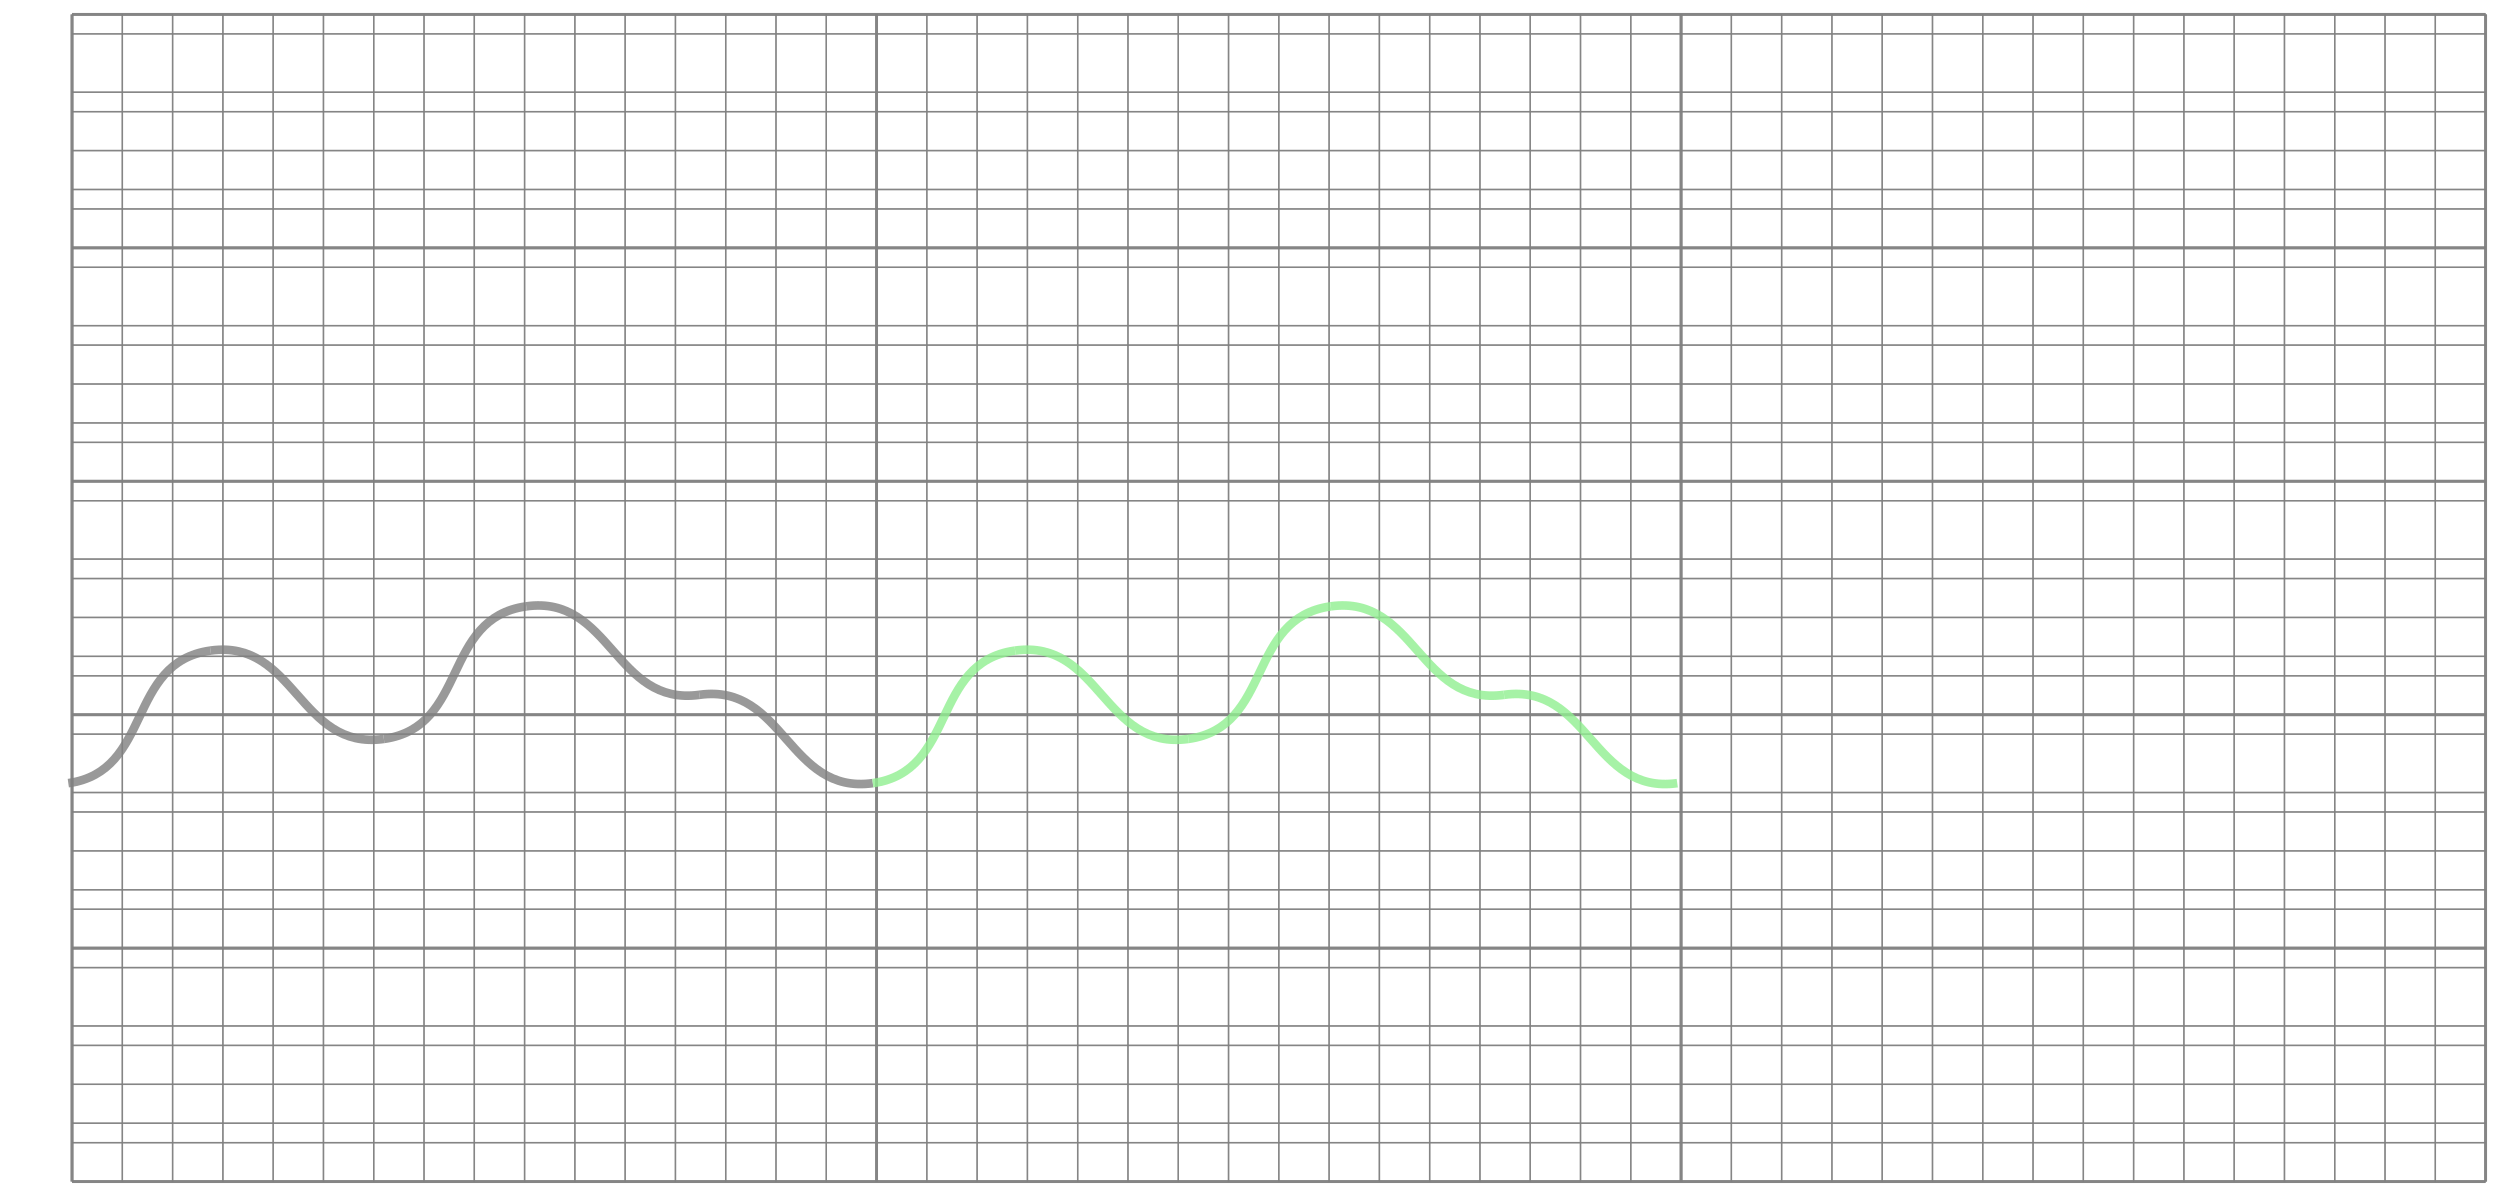
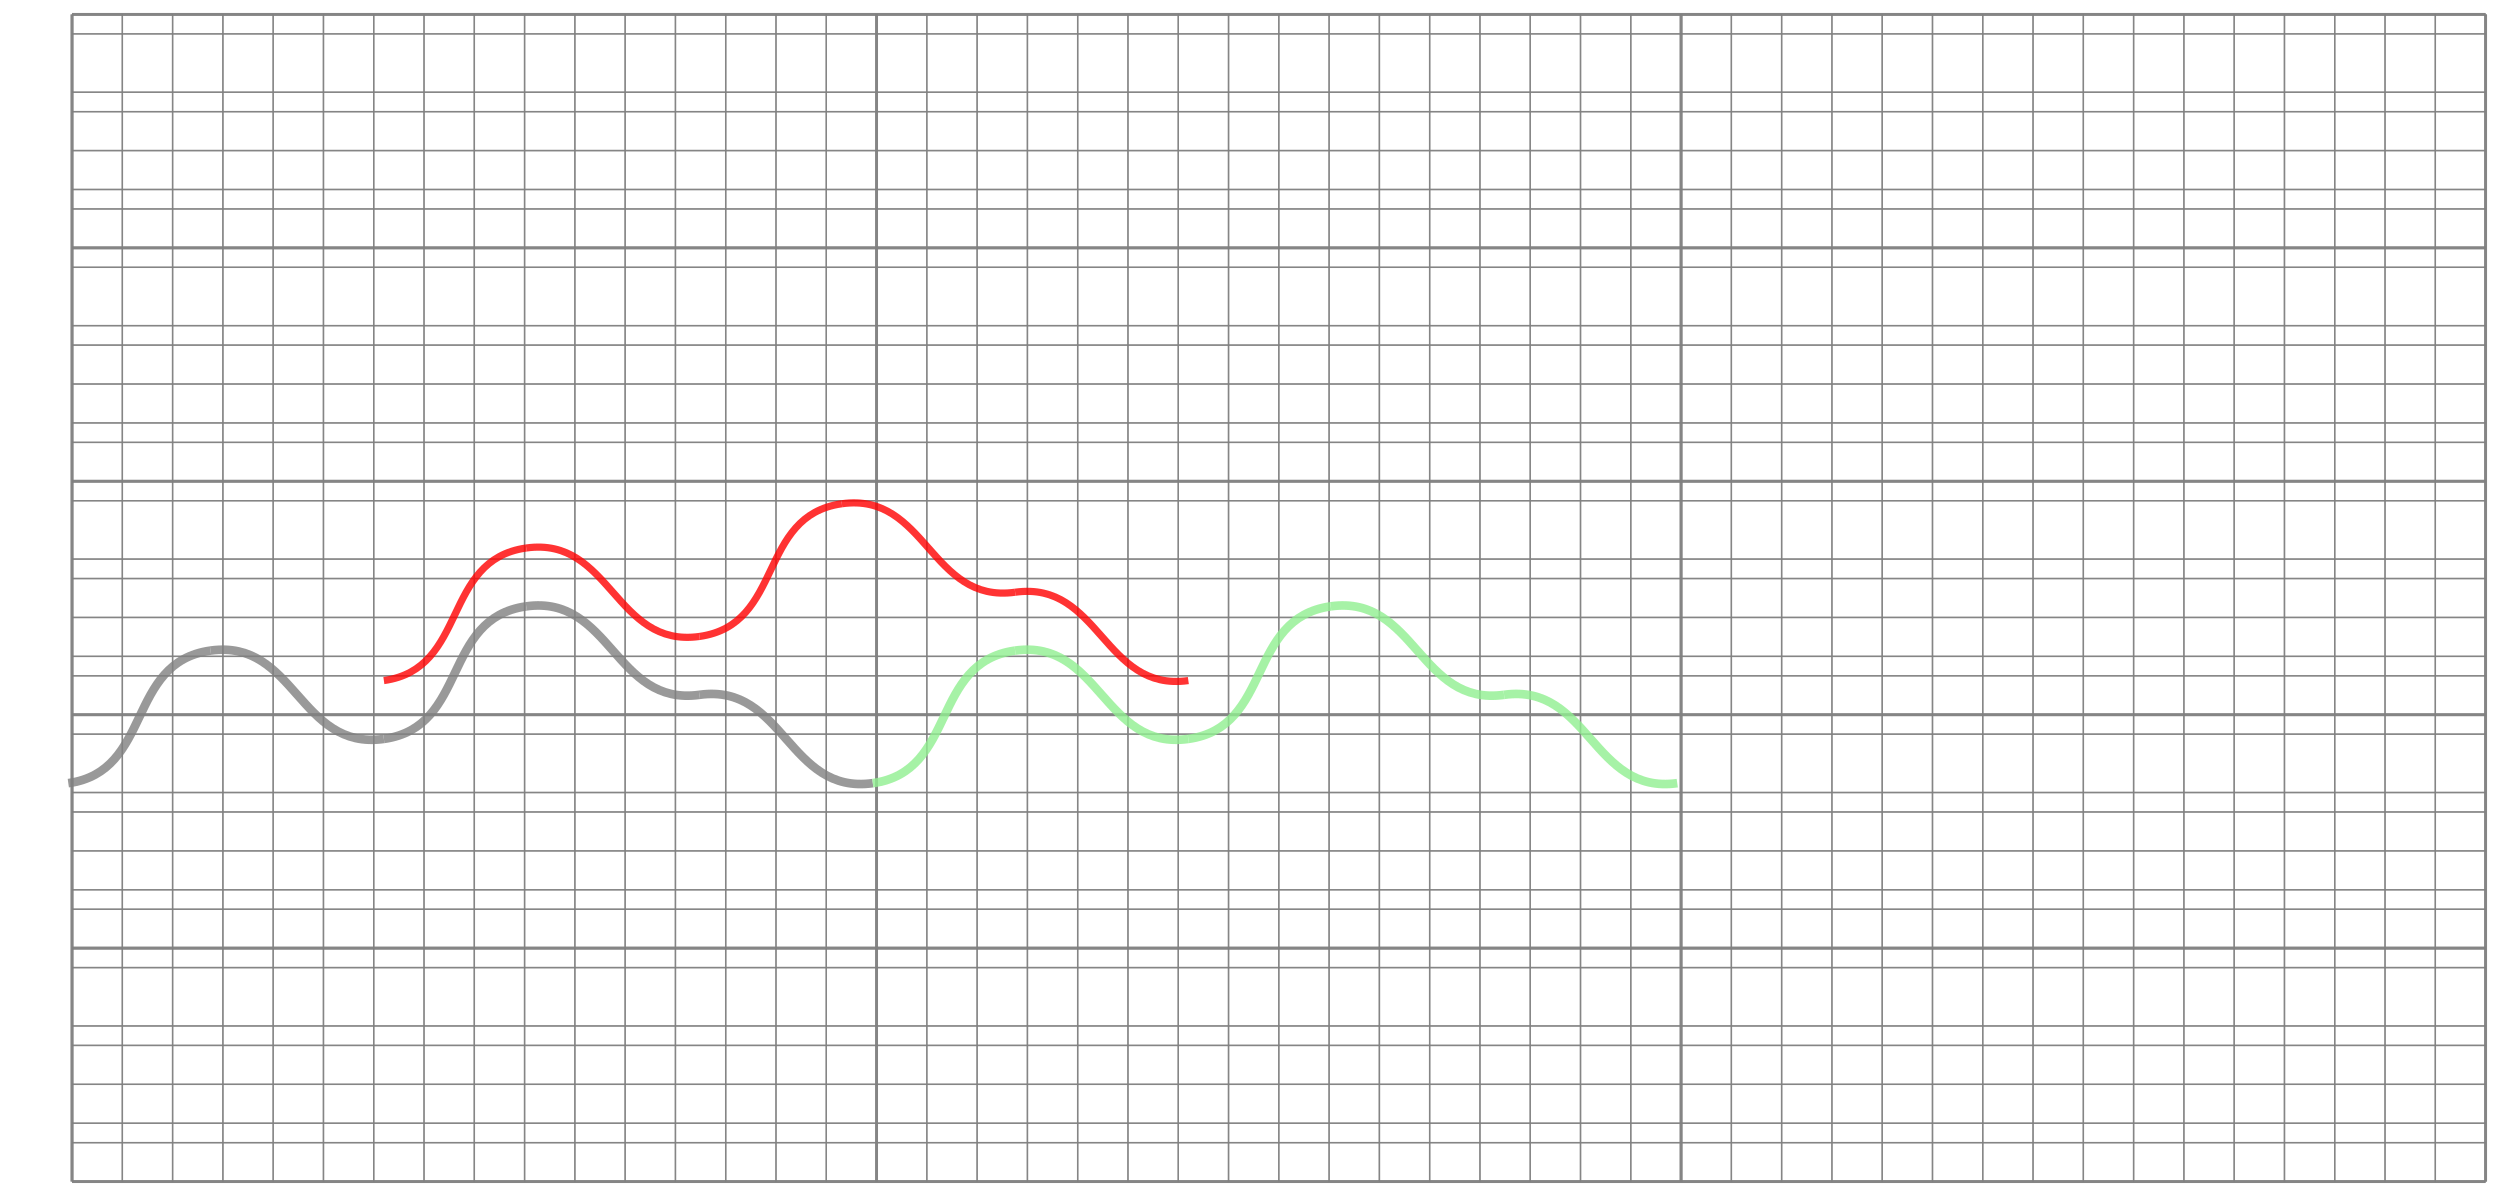
<svg xmlns="http://www.w3.org/2000/svg" width="1734.97" height="830" viewBox="-10 -370 1734.97 830">
  <style>text { font-family: Roboto, Arial, sans-serif !important; }</style>
  <g transform="translate(0 0) scale(1)">
    <line class="click-through" x1="40" y1="450" x2="1714.97" y2="450" fill="" fill-opacity="0" stroke="grey" stroke-opacity="0.8" stroke-width="2" stroke-dasharray="" transform="">
      
    </line>
    <line class="click-through" x1="40" y1="423" x2="1714.97" y2="423" fill="" fill-opacity="0" stroke="grey" stroke-opacity="0.8" stroke-width="1" stroke-dasharray="" transform="">
      
    </line>
    <line class="click-through" x1="40" y1="409.5" x2="1714.97" y2="409.5" fill="" fill-opacity="0" stroke="grey" stroke-opacity="0.8" stroke-width="1" stroke-dasharray="" transform="">
      
    </line>
    <line class="click-through" x1="40" y1="382.5" x2="1714.97" y2="382.5" fill="" fill-opacity="0" stroke="grey" stroke-opacity="0.8" stroke-width="1" stroke-dasharray="" transform="">
      
    </line>
    <line class="click-through" x1="40" y1="355.5" x2="1714.97" y2="355.5" fill="" fill-opacity="0" stroke="grey" stroke-opacity="0.8" stroke-width="1" stroke-dasharray="" transform="">
      
    </line>
    <line class="click-through" x1="40" y1="342" x2="1714.97" y2="342" fill="" fill-opacity="0" stroke="grey" stroke-opacity="0.8" stroke-width="1" stroke-dasharray="" transform="">
      
    </line>
    <line class="click-through" x1="40" y1="301.5" x2="1714.97" y2="301.5" fill="" fill-opacity="0" stroke="grey" stroke-opacity="0.8" stroke-width="1" stroke-dasharray="" transform="">
      
    </line>
    <line class="click-through" x1="40" y1="288" x2="1714.97" y2="288" fill="" fill-opacity="0" stroke="grey" stroke-opacity="0.8" stroke-width="2" stroke-dasharray="" transform="">
      
    </line>
    <line class="click-through" x1="40" y1="261" x2="1714.97" y2="261" fill="" fill-opacity="0" stroke="grey" stroke-opacity="0.8" stroke-width="1" stroke-dasharray="" transform="">
      
    </line>
    <line class="click-through" x1="40" y1="247.5" x2="1714.97" y2="247.5" fill="" fill-opacity="0" stroke="grey" stroke-opacity="0.8" stroke-width="1" stroke-dasharray="" transform="">
      
    </line>
    <line class="click-through" x1="40" y1="220.5" x2="1714.97" y2="220.5" fill="" fill-opacity="0" stroke="grey" stroke-opacity="0.8" stroke-width="1" stroke-dasharray="" transform="">
      
    </line>
    <line class="click-through" x1="40" y1="193.5" x2="1714.97" y2="193.5" fill="" fill-opacity="0" stroke="grey" stroke-opacity="0.8" stroke-width="1" stroke-dasharray="" transform="">
      
    </line>
    <line class="click-through" x1="40" y1="180" x2="1714.97" y2="180" fill="" fill-opacity="0" stroke="grey" stroke-opacity="0.8" stroke-width="1" stroke-dasharray="" transform="">
      
    </line>
    <line class="click-through" x1="40" y1="139.5" x2="1714.97" y2="139.5" fill="" fill-opacity="0" stroke="grey" stroke-opacity="0.8" stroke-width="1" stroke-dasharray="" transform="">
      
    </line>
    <line class="click-through" x1="40" y1="126" x2="1714.97" y2="126" fill="" fill-opacity="0" stroke="grey" stroke-opacity="0.8" stroke-width="2" stroke-dasharray="" transform="">
      
    </line>
    <line class="click-through" x1="40" y1="99" x2="1714.97" y2="99" fill="" fill-opacity="0" stroke="grey" stroke-opacity="0.8" stroke-width="1" stroke-dasharray="" transform="">
      
    </line>
    <line class="click-through" x1="40" y1="85.5" x2="1714.97" y2="85.5" fill="" fill-opacity="0" stroke="grey" stroke-opacity="0.8" stroke-width="1" stroke-dasharray="" transform="">
      
    </line>
    <line class="click-through" x1="40" y1="58.5" x2="1714.97" y2="58.5" fill="" fill-opacity="0" stroke="grey" stroke-opacity="0.8" stroke-width="1" stroke-dasharray="" transform="">
      
    </line>
    <line class="click-through" x1="40" y1="31.5" x2="1714.97" y2="31.5" fill="" fill-opacity="0" stroke="grey" stroke-opacity="0.8" stroke-width="1" stroke-dasharray="" transform="">
      
    </line>
    <line class="click-through" x1="40" y1="18" x2="1714.97" y2="18" fill="" fill-opacity="0" stroke="grey" stroke-opacity="0.8" stroke-width="1" stroke-dasharray="" transform="">
      
    </line>
    <line class="click-through" x1="40" y1="-22.5" x2="1714.97" y2="-22.5" fill="" fill-opacity="0" stroke="grey" stroke-opacity="0.8" stroke-width="1" stroke-dasharray="" transform="">
      
    </line>
    <line class="click-through" x1="40" y1="-36" x2="1714.97" y2="-36" fill="" fill-opacity="0" stroke="grey" stroke-opacity="0.8" stroke-width="2" stroke-dasharray="" transform="">
      
    </line>
    <line class="click-through" x1="40" y1="-63" x2="1714.97" y2="-63" fill="" fill-opacity="0" stroke="grey" stroke-opacity="0.8" stroke-width="1" stroke-dasharray="" transform="">
      
    </line>
    <line class="click-through" x1="40" y1="-76.5" x2="1714.97" y2="-76.5" fill="" fill-opacity="0" stroke="grey" stroke-opacity="0.8" stroke-width="1" stroke-dasharray="" transform="">
      
    </line>
    <line class="click-through" x1="40" y1="-103.5" x2="1714.97" y2="-103.5" fill="" fill-opacity="0" stroke="grey" stroke-opacity="0.8" stroke-width="1" stroke-dasharray="" transform="">
      
    </line>
    <line class="click-through" x1="40" y1="-130.5" x2="1714.97" y2="-130.5" fill="" fill-opacity="0" stroke="grey" stroke-opacity="0.8" stroke-width="1" stroke-dasharray="" transform="">
      
    </line>
    <line class="click-through" x1="40" y1="-144" x2="1714.97" y2="-144" fill="" fill-opacity="0" stroke="grey" stroke-opacity="0.8" stroke-width="1" stroke-dasharray="" transform="">
      
    </line>
    <line class="click-through" x1="40" y1="-184.5" x2="1714.97" y2="-184.5" fill="" fill-opacity="0" stroke="grey" stroke-opacity="0.8" stroke-width="1" stroke-dasharray="" transform="">
      
    </line>
    <line class="click-through" x1="40" y1="-198" x2="1714.97" y2="-198" fill="" fill-opacity="0" stroke="grey" stroke-opacity="0.8" stroke-width="2" stroke-dasharray="" transform="">
      
    </line>
    <line class="click-through" x1="40" y1="-225" x2="1714.97" y2="-225" fill="" fill-opacity="0" stroke="grey" stroke-opacity="0.8" stroke-width="1" stroke-dasharray="" transform="">
      
    </line>
    <line class="click-through" x1="40" y1="-238.5" x2="1714.97" y2="-238.5" fill="" fill-opacity="0" stroke="grey" stroke-opacity="0.8" stroke-width="1" stroke-dasharray="" transform="">
      
    </line>
    <line class="click-through" x1="40" y1="-265.5" x2="1714.97" y2="-265.5" fill="" fill-opacity="0" stroke="grey" stroke-opacity="0.8" stroke-width="1" stroke-dasharray="" transform="">
      
    </line>
    <line class="click-through" x1="40" y1="-292.5" x2="1714.97" y2="-292.5" fill="" fill-opacity="0" stroke="grey" stroke-opacity="0.8" stroke-width="1" stroke-dasharray="" transform="">
      
    </line>
    <line class="click-through" x1="40" y1="-306" x2="1714.97" y2="-306" fill="" fill-opacity="0" stroke="grey" stroke-opacity="0.8" stroke-width="1" stroke-dasharray="" transform="">
      
    </line>
    <line class="click-through" x1="40" y1="-346.5" x2="1714.97" y2="-346.5" fill="" fill-opacity="0" stroke="grey" stroke-opacity="0.8" stroke-width="1" stroke-dasharray="" transform="">
      
    </line>
    <line class="click-through" x1="40" y1="-360" x2="1714.97" y2="-360" fill="" fill-opacity="0" stroke="grey" stroke-opacity="0.8" stroke-width="2" stroke-dasharray="" transform="">
      
    </line>
    <line class="click-through" x1="40" y1="450" x2="1714.97" y2="450" fill="" fill-opacity="0" stroke="grey" stroke-opacity="0.8" stroke-width="2" stroke-dasharray="" transform="">
      
    </line>
    <line class="click-through" x1="40" y1="423" x2="1714.97" y2="423" fill="" fill-opacity="0" stroke="grey" stroke-opacity="0.8" stroke-width="1" stroke-dasharray="" transform="">
      
    </line>
    <line class="click-through" x1="40" y1="409.5" x2="1714.97" y2="409.5" fill="" fill-opacity="0" stroke="grey" stroke-opacity="0.8" stroke-width="1" stroke-dasharray="" transform="">
      
    </line>
    <line class="click-through" x1="40" y1="382.5" x2="1714.97" y2="382.5" fill="" fill-opacity="0" stroke="grey" stroke-opacity="0.8" stroke-width="1" stroke-dasharray="" transform="">
      
    </line>
    <line class="click-through" x1="40" y1="355.5" x2="1714.97" y2="355.5" fill="" fill-opacity="0" stroke="grey" stroke-opacity="0.8" stroke-width="1" stroke-dasharray="" transform="">
      
    </line>
    <line class="click-through" x1="40" y1="342" x2="1714.97" y2="342" fill="" fill-opacity="0" stroke="grey" stroke-opacity="0.8" stroke-width="1" stroke-dasharray="" transform="">
      
    </line>
    <line class="click-through" x1="40" y1="301.5" x2="1714.97" y2="301.5" fill="" fill-opacity="0" stroke="grey" stroke-opacity="0.8" stroke-width="1" stroke-dasharray="" transform="">
      
    </line>
    <line class="click-through" x1="40" y1="288" x2="1714.97" y2="288" fill="" fill-opacity="0" stroke="grey" stroke-opacity="0.8" stroke-width="2" stroke-dasharray="" transform="">
      
    </line>
    <line class="click-through" x1="40" y1="261" x2="1714.97" y2="261" fill="" fill-opacity="0" stroke="grey" stroke-opacity="0.8" stroke-width="1" stroke-dasharray="" transform="">
      
    </line>
    <line class="click-through" x1="40" y1="247.5" x2="1714.97" y2="247.5" fill="" fill-opacity="0" stroke="grey" stroke-opacity="0.8" stroke-width="1" stroke-dasharray="" transform="">
      
    </line>
    <line class="click-through" x1="40" y1="220.5" x2="1714.97" y2="220.5" fill="" fill-opacity="0" stroke="grey" stroke-opacity="0.8" stroke-width="1" stroke-dasharray="" transform="">
      
    </line>
    <line class="click-through" x1="40" y1="193.5" x2="1714.97" y2="193.5" fill="" fill-opacity="0" stroke="grey" stroke-opacity="0.8" stroke-width="1" stroke-dasharray="" transform="">
      
    </line>
    <line class="click-through" x1="40" y1="180" x2="1714.97" y2="180" fill="" fill-opacity="0" stroke="grey" stroke-opacity="0.8" stroke-width="1" stroke-dasharray="" transform="">
      
    </line>
    <line class="click-through" x1="40" y1="139.5" x2="1714.97" y2="139.5" fill="" fill-opacity="0" stroke="grey" stroke-opacity="0.8" stroke-width="1" stroke-dasharray="" transform="">
      
    </line>
    <line class="click-through" x1="40" y1="126" x2="1714.97" y2="126" fill="" fill-opacity="0" stroke="grey" stroke-opacity="0.8" stroke-width="2" stroke-dasharray="" transform="">
      
    </line>
    <line class="click-through" x1="40" y1="99" x2="1714.97" y2="99" fill="" fill-opacity="0" stroke="grey" stroke-opacity="0.8" stroke-width="1" stroke-dasharray="" transform="">
      
    </line>
    <line class="click-through" x1="40" y1="85.5" x2="1714.97" y2="85.5" fill="" fill-opacity="0" stroke="grey" stroke-opacity="0.8" stroke-width="1" stroke-dasharray="" transform="">
      
    </line>
    <line class="click-through" x1="40" y1="58.5" x2="1714.97" y2="58.5" fill="" fill-opacity="0" stroke="grey" stroke-opacity="0.8" stroke-width="1" stroke-dasharray="" transform="">
      
    </line>
    <line class="click-through" x1="40" y1="31.5" x2="1714.97" y2="31.5" fill="" fill-opacity="0" stroke="grey" stroke-opacity="0.8" stroke-width="1" stroke-dasharray="" transform="">
      
    </line>
    <line class="click-through" x1="40" y1="18" x2="1714.97" y2="18" fill="" fill-opacity="0" stroke="grey" stroke-opacity="0.8" stroke-width="1" stroke-dasharray="" transform="">
      
    </line>
    <line class="click-through" x1="40" y1="-22.5" x2="1714.97" y2="-22.5" fill="" fill-opacity="0" stroke="grey" stroke-opacity="0.8" stroke-width="1" stroke-dasharray="" transform="">
      
    </line>
    <line class="click-through" x1="40" y1="-36" x2="1714.97" y2="-36" fill="" fill-opacity="0" stroke="grey" stroke-opacity="0.8" stroke-width="2" stroke-dasharray="" transform="">
      
    </line>
    <line class="click-through" x1="40" y1="-63" x2="1714.97" y2="-63" fill="" fill-opacity="0" stroke="grey" stroke-opacity="0.8" stroke-width="1" stroke-dasharray="" transform="">
      
    </line>
    <line class="click-through" x1="40" y1="-76.5" x2="1714.97" y2="-76.5" fill="" fill-opacity="0" stroke="grey" stroke-opacity="0.8" stroke-width="1" stroke-dasharray="" transform="">
      
    </line>
    <line class="click-through" x1="40" y1="-103.5" x2="1714.97" y2="-103.5" fill="" fill-opacity="0" stroke="grey" stroke-opacity="0.8" stroke-width="1" stroke-dasharray="" transform="">
      
    </line>
    <line class="click-through" x1="40" y1="-130.5" x2="1714.97" y2="-130.5" fill="" fill-opacity="0" stroke="grey" stroke-opacity="0.8" stroke-width="1" stroke-dasharray="" transform="">
      
    </line>
    <line class="click-through" x1="40" y1="-144" x2="1714.97" y2="-144" fill="" fill-opacity="0" stroke="grey" stroke-opacity="0.8" stroke-width="1" stroke-dasharray="" transform="">
      
    </line>
    <line class="click-through" x1="40" y1="-184.5" x2="1714.97" y2="-184.5" fill="" fill-opacity="0" stroke="grey" stroke-opacity="0.8" stroke-width="1" stroke-dasharray="" transform="">
      
    </line>
    <line class="click-through" x1="40" y1="-198" x2="1714.97" y2="-198" fill="" fill-opacity="0" stroke="grey" stroke-opacity="0.8" stroke-width="2" stroke-dasharray="" transform="">
      
    </line>
    <line class="click-through" x1="40" y1="-225" x2="1714.97" y2="-225" fill="" fill-opacity="0" stroke="grey" stroke-opacity="0.8" stroke-width="1" stroke-dasharray="" transform="">
      
    </line>
    <line class="click-through" x1="40" y1="-238.5" x2="1714.97" y2="-238.5" fill="" fill-opacity="0" stroke="grey" stroke-opacity="0.8" stroke-width="1" stroke-dasharray="" transform="">
      
    </line>
    <line class="click-through" x1="40" y1="-265.5" x2="1714.97" y2="-265.5" fill="" fill-opacity="0" stroke="grey" stroke-opacity="0.8" stroke-width="1" stroke-dasharray="" transform="">
      
    </line>
    <line class="click-through" x1="40" y1="-292.5" x2="1714.97" y2="-292.5" fill="" fill-opacity="0" stroke="grey" stroke-opacity="0.8" stroke-width="1" stroke-dasharray="" transform="">
      
    </line>
    <line class="click-through" x1="40" y1="-306" x2="1714.97" y2="-306" fill="" fill-opacity="0" stroke="grey" stroke-opacity="0.8" stroke-width="1" stroke-dasharray="" transform="">
      
    </line>
    <line class="click-through" x1="40" y1="-346.5" x2="1714.97" y2="-346.5" fill="" fill-opacity="0" stroke="grey" stroke-opacity="0.8" stroke-width="1" stroke-dasharray="" transform="">
      
    </line>
    <line class="click-through" x1="40" y1="-360" x2="1714.97" y2="-360" fill="" fill-opacity="0" stroke="grey" stroke-opacity="0.8" stroke-width="2" stroke-dasharray="" transform="">
      
    </line>
    <line class="click-through" x1="40" y1="450" x2="40" y2="-360" fill="" fill-opacity="0" stroke="grey" stroke-opacity="0.8" stroke-width="2" stroke-dasharray="" transform="">
      
    </line>
    <line class="click-through" x1="74.895" y1="450" x2="74.895" y2="-360" fill="" fill-opacity="0" stroke="grey" stroke-opacity="0.8" stroke-width="1" stroke-dasharray="" transform="">
      
    </line>
    <line class="click-through" x1="109.79" y1="450" x2="109.79" y2="-360" fill="" fill-opacity="0" stroke="grey" stroke-opacity="0.8" stroke-width="1" stroke-dasharray="" transform="">
      
    </line>
    <line class="click-through" x1="144.686" y1="450" x2="144.686" y2="-360" fill="" fill-opacity="0" stroke="grey" stroke-opacity="0.8" stroke-width="1" stroke-dasharray="" transform="">
      
    </line>
    <line class="click-through" x1="179.581" y1="450" x2="179.581" y2="-360" fill="" fill-opacity="0" stroke="grey" stroke-opacity="0.8" stroke-width="1" stroke-dasharray="" transform="">
      
    </line>
    <line class="click-through" x1="214.476" y1="450" x2="214.476" y2="-360" fill="" fill-opacity="0" stroke="grey" stroke-opacity="0.8" stroke-width="1" stroke-dasharray="" transform="">
      
    </line>
    <line class="click-through" x1="249.371" y1="450" x2="249.371" y2="-360" fill="" fill-opacity="0" stroke="grey" stroke-opacity="0.8" stroke-width="1" stroke-dasharray="" transform="">
      
    </line>
    <line class="click-through" x1="284.266" y1="450" x2="284.266" y2="-360" fill="" fill-opacity="0" stroke="grey" stroke-opacity="0.8" stroke-width="1" stroke-dasharray="" transform="">
      
    </line>
    <line class="click-through" x1="319.162" y1="450" x2="319.162" y2="-360" fill="" fill-opacity="0" stroke="grey" stroke-opacity="0.8" stroke-width="1" stroke-dasharray="" transform="">
      
    </line>
    <line class="click-through" x1="354.057" y1="450" x2="354.057" y2="-360" fill="" fill-opacity="0" stroke="grey" stroke-opacity="0.8" stroke-width="1" stroke-dasharray="" transform="">
      
    </line>
    <line class="click-through" x1="388.952" y1="450" x2="388.952" y2="-360" fill="" fill-opacity="0" stroke="grey" stroke-opacity="0.8" stroke-width="1" stroke-dasharray="" transform="">
      
    </line>
    <line class="click-through" x1="423.847" y1="450" x2="423.847" y2="-360" fill="" fill-opacity="0" stroke="grey" stroke-opacity="0.8" stroke-width="1" stroke-dasharray="" transform="">
      
    </line>
    <line class="click-through" x1="458.742" y1="450" x2="458.742" y2="-360" fill="" fill-opacity="0" stroke="grey" stroke-opacity="0.8" stroke-width="1" stroke-dasharray="" transform="">
      
    </line>
    <line class="click-through" x1="493.638" y1="450" x2="493.638" y2="-360" fill="" fill-opacity="0" stroke="grey" stroke-opacity="0.8" stroke-width="1" stroke-dasharray="" transform="">
      
    </line>
    <line class="click-through" x1="528.533" y1="450" x2="528.533" y2="-360" fill="" fill-opacity="0" stroke="grey" stroke-opacity="0.8" stroke-width="1" stroke-dasharray="" transform="">
      
    </line>
    <line class="click-through" x1="563.428" y1="450" x2="563.428" y2="-360" fill="" fill-opacity="0" stroke="grey" stroke-opacity="0.8" stroke-width="1" stroke-dasharray="" transform="">
      
    </line>
    <line class="click-through" x1="598.323" y1="450" x2="598.323" y2="-360" fill="" fill-opacity="0" stroke="grey" stroke-opacity="0.8" stroke-width="2" stroke-dasharray="" transform="">
      
    </line>
    <line class="click-through" x1="633.218" y1="450" x2="633.218" y2="-360" fill="" fill-opacity="0" stroke="grey" stroke-opacity="0.8" stroke-width="1" stroke-dasharray="" transform="">
      
    </line>
    <line class="click-through" x1="668.114" y1="450" x2="668.114" y2="-360" fill="" fill-opacity="0" stroke="grey" stroke-opacity="0.8" stroke-width="1" stroke-dasharray="" transform="">
      
    </line>
    <line class="click-through" x1="703.009" y1="450" x2="703.009" y2="-360" fill="" fill-opacity="0" stroke="grey" stroke-opacity="0.8" stroke-width="1" stroke-dasharray="" transform="">
      
    </line>
    <line class="click-through" x1="737.904" y1="450" x2="737.904" y2="-360" fill="" fill-opacity="0" stroke="grey" stroke-opacity="0.8" stroke-width="1" stroke-dasharray="" transform="">
      
    </line>
    <line class="click-through" x1="772.799" y1="450" x2="772.799" y2="-360" fill="" fill-opacity="0" stroke="grey" stroke-opacity="0.8" stroke-width="1" stroke-dasharray="" transform="">
      
    </line>
    <line class="click-through" x1="807.694" y1="450" x2="807.694" y2="-360" fill="" fill-opacity="0" stroke="grey" stroke-opacity="0.8" stroke-width="1" stroke-dasharray="" transform="">
      
    </line>
    <line class="click-through" x1="842.59" y1="450" x2="842.59" y2="-360" fill="" fill-opacity="0" stroke="grey" stroke-opacity="0.8" stroke-width="1" stroke-dasharray="" transform="">
      
    </line>
    <line class="click-through" x1="877.485" y1="450" x2="877.485" y2="-360" fill="" fill-opacity="0" stroke="grey" stroke-opacity="0.8" stroke-width="1" stroke-dasharray="" transform="">
      
    </line>
    <line class="click-through" x1="912.38" y1="450" x2="912.38" y2="-360" fill="" fill-opacity="0" stroke="grey" stroke-opacity="0.8" stroke-width="1" stroke-dasharray="" transform="">
      
    </line>
    <line class="click-through" x1="947.275" y1="450" x2="947.275" y2="-360" fill="" fill-opacity="0" stroke="grey" stroke-opacity="0.8" stroke-width="1" stroke-dasharray="" transform="">
      
    </line>
    <line class="click-through" x1="982.17" y1="450" x2="982.17" y2="-360" fill="" fill-opacity="0" stroke="grey" stroke-opacity="0.8" stroke-width="1" stroke-dasharray="" transform="">
      
    </line>
    <line class="click-through" x1="1017.066" y1="450" x2="1017.066" y2="-360" fill="" fill-opacity="0" stroke="grey" stroke-opacity="0.8" stroke-width="1" stroke-dasharray="" transform="">
      
    </line>
    <line class="click-through" x1="1051.961" y1="450" x2="1051.961" y2="-360" fill="" fill-opacity="0" stroke="grey" stroke-opacity="0.8" stroke-width="1" stroke-dasharray="" transform="">
      
    </line>
    <line class="click-through" x1="1086.856" y1="450" x2="1086.856" y2="-360" fill="" fill-opacity="0" stroke="grey" stroke-opacity="0.8" stroke-width="1" stroke-dasharray="" transform="">
      
    </line>
    <line class="click-through" x1="1121.751" y1="450" x2="1121.751" y2="-360" fill="" fill-opacity="0" stroke="grey" stroke-opacity="0.8" stroke-width="1" stroke-dasharray="" transform="">
      
    </line>
    <line class="click-through" x1="1156.646" y1="450" x2="1156.646" y2="-360" fill="" fill-opacity="0" stroke="grey" stroke-opacity="0.8" stroke-width="2" stroke-dasharray="" transform="">
      
    </line>
    <line class="click-through" x1="1191.542" y1="450" x2="1191.542" y2="-360" fill="" fill-opacity="0" stroke="grey" stroke-opacity="0.8" stroke-width="1" stroke-dasharray="" transform="">
      
    </line>
    <line class="click-through" x1="1226.437" y1="450" x2="1226.437" y2="-360" fill="" fill-opacity="0" stroke="grey" stroke-opacity="0.8" stroke-width="1" stroke-dasharray="" transform="">
      
    </line>
    <line class="click-through" x1="1261.332" y1="450" x2="1261.332" y2="-360" fill="" fill-opacity="0" stroke="grey" stroke-opacity="0.8" stroke-width="1" stroke-dasharray="" transform="">
      
    </line>
    <line class="click-through" x1="1296.227" y1="450" x2="1296.227" y2="-360" fill="" fill-opacity="0" stroke="grey" stroke-opacity="0.8" stroke-width="1" stroke-dasharray="" transform="">
      
    </line>
    <line class="click-through" x1="1331.122" y1="450" x2="1331.122" y2="-360" fill="" fill-opacity="0" stroke="grey" stroke-opacity="0.8" stroke-width="1" stroke-dasharray="" transform="">
      
    </line>
    <line class="click-through" x1="1366.018" y1="450" x2="1366.018" y2="-360" fill="" fill-opacity="0" stroke="grey" stroke-opacity="0.8" stroke-width="1" stroke-dasharray="" transform="">
      
    </line>
    <line class="click-through" x1="1400.913" y1="450" x2="1400.913" y2="-360" fill="" fill-opacity="0" stroke="grey" stroke-opacity="0.8" stroke-width="1" stroke-dasharray="" transform="">
      
    </line>
    <line class="click-through" x1="1435.808" y1="450" x2="1435.808" y2="-360" fill="" fill-opacity="0" stroke="grey" stroke-opacity="0.8" stroke-width="1" stroke-dasharray="" transform="">
      
    </line>
    <line class="click-through" x1="1470.703" y1="450" x2="1470.703" y2="-360" fill="" fill-opacity="0" stroke="grey" stroke-opacity="0.8" stroke-width="1" stroke-dasharray="" transform="">
      
    </line>
    <line class="click-through" x1="1505.598" y1="450" x2="1505.598" y2="-360" fill="" fill-opacity="0" stroke="grey" stroke-opacity="0.8" stroke-width="1" stroke-dasharray="" transform="">
      
    </line>
    <line class="click-through" x1="1540.494" y1="450" x2="1540.494" y2="-360" fill="" fill-opacity="0" stroke="grey" stroke-opacity="0.8" stroke-width="1" stroke-dasharray="" transform="">
      
    </line>
    <line class="click-through" x1="1575.389" y1="450" x2="1575.389" y2="-360" fill="" fill-opacity="0" stroke="grey" stroke-opacity="0.8" stroke-width="1" stroke-dasharray="" transform="">
      
    </line>
    <line class="click-through" x1="1610.284" y1="450" x2="1610.284" y2="-360" fill="" fill-opacity="0" stroke="grey" stroke-opacity="0.8" stroke-width="1" stroke-dasharray="" transform="">
      
    </line>
    <line class="click-through" x1="1645.179" y1="450" x2="1645.179" y2="-360" fill="" fill-opacity="0" stroke="grey" stroke-opacity="0.8" stroke-width="1" stroke-dasharray="" transform="">
      
    </line>
    <line class="click-through" x1="1680.074" y1="450" x2="1680.074" y2="-360" fill="" fill-opacity="0" stroke="grey" stroke-opacity="0.8" stroke-width="1" stroke-dasharray="" transform="">
      
    </line>
    <line class="click-through" x1="1714.97" y1="450" x2="1714.97" y2="-360" fill="" fill-opacity="0" stroke="grey" stroke-opacity="0.8" stroke-width="2" stroke-dasharray="" transform="">
      
    </line>
    <line class="click-through" x1="40" y1="450" x2="40" y2="-360" fill="" fill-opacity="0" stroke="grey" stroke-opacity="0.8" stroke-width="2" stroke-dasharray="" transform="">
      
    </line>
    <line class="click-through" x1="74.895" y1="450" x2="74.895" y2="-360" fill="" fill-opacity="0" stroke="grey" stroke-opacity="0.8" stroke-width="1" stroke-dasharray="" transform="">
      
    </line>
    <line class="click-through" x1="109.79" y1="450" x2="109.79" y2="-360" fill="" fill-opacity="0" stroke="grey" stroke-opacity="0.8" stroke-width="1" stroke-dasharray="" transform="">
      
    </line>
    <line class="click-through" x1="144.686" y1="450" x2="144.686" y2="-360" fill="" fill-opacity="0" stroke="grey" stroke-opacity="0.8" stroke-width="1" stroke-dasharray="" transform="">
      
    </line>
    <line class="click-through" x1="179.581" y1="450" x2="179.581" y2="-360" fill="" fill-opacity="0" stroke="grey" stroke-opacity="0.8" stroke-width="1" stroke-dasharray="" transform="">
      
    </line>
    <line class="click-through" x1="214.476" y1="450" x2="214.476" y2="-360" fill="" fill-opacity="0" stroke="grey" stroke-opacity="0.8" stroke-width="1" stroke-dasharray="" transform="">
      
    </line>
    <line class="click-through" x1="249.371" y1="450" x2="249.371" y2="-360" fill="" fill-opacity="0" stroke="grey" stroke-opacity="0.8" stroke-width="1" stroke-dasharray="" transform="">
      
    </line>
    <line class="click-through" x1="284.266" y1="450" x2="284.266" y2="-360" fill="" fill-opacity="0" stroke="grey" stroke-opacity="0.8" stroke-width="1" stroke-dasharray="" transform="">
      
    </line>
    <line class="click-through" x1="319.162" y1="450" x2="319.162" y2="-360" fill="" fill-opacity="0" stroke="grey" stroke-opacity="0.8" stroke-width="1" stroke-dasharray="" transform="">
      
    </line>
    <line class="click-through" x1="354.057" y1="450" x2="354.057" y2="-360" fill="" fill-opacity="0" stroke="grey" stroke-opacity="0.8" stroke-width="1" stroke-dasharray="" transform="">
      
    </line>
    <line class="click-through" x1="388.952" y1="450" x2="388.952" y2="-360" fill="" fill-opacity="0" stroke="grey" stroke-opacity="0.8" stroke-width="1" stroke-dasharray="" transform="">
      
    </line>
    <line class="click-through" x1="423.847" y1="450" x2="423.847" y2="-360" fill="" fill-opacity="0" stroke="grey" stroke-opacity="0.8" stroke-width="1" stroke-dasharray="" transform="">
      
    </line>
    <line class="click-through" x1="458.742" y1="450" x2="458.742" y2="-360" fill="" fill-opacity="0" stroke="grey" stroke-opacity="0.8" stroke-width="1" stroke-dasharray="" transform="">
      
    </line>
    <line class="click-through" x1="493.638" y1="450" x2="493.638" y2="-360" fill="" fill-opacity="0" stroke="grey" stroke-opacity="0.8" stroke-width="1" stroke-dasharray="" transform="">
      
    </line>
    <line class="click-through" x1="528.533" y1="450" x2="528.533" y2="-360" fill="" fill-opacity="0" stroke="grey" stroke-opacity="0.8" stroke-width="1" stroke-dasharray="" transform="">
      
    </line>
    <line class="click-through" x1="563.428" y1="450" x2="563.428" y2="-360" fill="" fill-opacity="0" stroke="grey" stroke-opacity="0.8" stroke-width="1" stroke-dasharray="" transform="">
      
    </line>
    <line class="click-through" x1="598.323" y1="450" x2="598.323" y2="-360" fill="" fill-opacity="0" stroke="grey" stroke-opacity="0.8" stroke-width="2" stroke-dasharray="" transform="">
      
    </line>
    <line class="click-through" x1="633.218" y1="450" x2="633.218" y2="-360" fill="" fill-opacity="0" stroke="grey" stroke-opacity="0.8" stroke-width="1" stroke-dasharray="" transform="">
      
    </line>
    <line class="click-through" x1="668.114" y1="450" x2="668.114" y2="-360" fill="" fill-opacity="0" stroke="grey" stroke-opacity="0.8" stroke-width="1" stroke-dasharray="" transform="">
      
    </line>
    <line class="click-through" x1="703.009" y1="450" x2="703.009" y2="-360" fill="" fill-opacity="0" stroke="grey" stroke-opacity="0.8" stroke-width="1" stroke-dasharray="" transform="">
      
    </line>
    <line class="click-through" x1="737.904" y1="450" x2="737.904" y2="-360" fill="" fill-opacity="0" stroke="grey" stroke-opacity="0.8" stroke-width="1" stroke-dasharray="" transform="">
      
    </line>
    <line class="click-through" x1="772.799" y1="450" x2="772.799" y2="-360" fill="" fill-opacity="0" stroke="grey" stroke-opacity="0.8" stroke-width="1" stroke-dasharray="" transform="">
      
    </line>
    <line class="click-through" x1="807.694" y1="450" x2="807.694" y2="-360" fill="" fill-opacity="0" stroke="grey" stroke-opacity="0.8" stroke-width="1" stroke-dasharray="" transform="">
      
    </line>
    <line class="click-through" x1="842.59" y1="450" x2="842.59" y2="-360" fill="" fill-opacity="0" stroke="grey" stroke-opacity="0.8" stroke-width="1" stroke-dasharray="" transform="">
      
    </line>
    <line class="click-through" x1="877.485" y1="450" x2="877.485" y2="-360" fill="" fill-opacity="0" stroke="grey" stroke-opacity="0.8" stroke-width="1" stroke-dasharray="" transform="">
      
    </line>
    <line class="click-through" x1="912.38" y1="450" x2="912.38" y2="-360" fill="" fill-opacity="0" stroke="grey" stroke-opacity="0.8" stroke-width="1" stroke-dasharray="" transform="">
      
    </line>
    <line class="click-through" x1="947.275" y1="450" x2="947.275" y2="-360" fill="" fill-opacity="0" stroke="grey" stroke-opacity="0.8" stroke-width="1" stroke-dasharray="" transform="">
      
    </line>
    <line class="click-through" x1="982.17" y1="450" x2="982.17" y2="-360" fill="" fill-opacity="0" stroke="grey" stroke-opacity="0.8" stroke-width="1" stroke-dasharray="" transform="">
      
    </line>
    <line class="click-through" x1="1017.066" y1="450" x2="1017.066" y2="-360" fill="" fill-opacity="0" stroke="grey" stroke-opacity="0.8" stroke-width="1" stroke-dasharray="" transform="">
      
    </line>
    <line class="click-through" x1="1051.961" y1="450" x2="1051.961" y2="-360" fill="" fill-opacity="0" stroke="grey" stroke-opacity="0.8" stroke-width="1" stroke-dasharray="" transform="">
      
    </line>
    <line class="click-through" x1="1086.856" y1="450" x2="1086.856" y2="-360" fill="" fill-opacity="0" stroke="grey" stroke-opacity="0.8" stroke-width="1" stroke-dasharray="" transform="">
      
    </line>
    <line class="click-through" x1="1121.751" y1="450" x2="1121.751" y2="-360" fill="" fill-opacity="0" stroke="grey" stroke-opacity="0.8" stroke-width="1" stroke-dasharray="" transform="">
      
    </line>
    <line class="click-through" x1="1156.646" y1="450" x2="1156.646" y2="-360" fill="" fill-opacity="0" stroke="grey" stroke-opacity="0.8" stroke-width="2" stroke-dasharray="" transform="">
      
    </line>
    <line class="click-through" x1="1191.542" y1="450" x2="1191.542" y2="-360" fill="" fill-opacity="0" stroke="grey" stroke-opacity="0.8" stroke-width="1" stroke-dasharray="" transform="">
      
    </line>
    <line class="click-through" x1="1226.437" y1="450" x2="1226.437" y2="-360" fill="" fill-opacity="0" stroke="grey" stroke-opacity="0.8" stroke-width="1" stroke-dasharray="" transform="">
      
    </line>
    <line class="click-through" x1="1261.332" y1="450" x2="1261.332" y2="-360" fill="" fill-opacity="0" stroke="grey" stroke-opacity="0.8" stroke-width="1" stroke-dasharray="" transform="">
      
    </line>
    <line class="click-through" x1="1296.227" y1="450" x2="1296.227" y2="-360" fill="" fill-opacity="0" stroke="grey" stroke-opacity="0.8" stroke-width="1" stroke-dasharray="" transform="">
      
    </line>
    <line class="click-through" x1="1331.122" y1="450" x2="1331.122" y2="-360" fill="" fill-opacity="0" stroke="grey" stroke-opacity="0.8" stroke-width="1" stroke-dasharray="" transform="">
      
    </line>
    <line class="click-through" x1="1366.018" y1="450" x2="1366.018" y2="-360" fill="" fill-opacity="0" stroke="grey" stroke-opacity="0.8" stroke-width="1" stroke-dasharray="" transform="">
      
    </line>
    <line class="click-through" x1="1400.913" y1="450" x2="1400.913" y2="-360" fill="" fill-opacity="0" stroke="grey" stroke-opacity="0.8" stroke-width="1" stroke-dasharray="" transform="">
      
    </line>
    <line class="click-through" x1="1435.808" y1="450" x2="1435.808" y2="-360" fill="" fill-opacity="0" stroke="grey" stroke-opacity="0.8" stroke-width="1" stroke-dasharray="" transform="">
      
    </line>
    <line class="click-through" x1="1470.703" y1="450" x2="1470.703" y2="-360" fill="" fill-opacity="0" stroke="grey" stroke-opacity="0.8" stroke-width="1" stroke-dasharray="" transform="">
      
    </line>
    <line class="click-through" x1="1505.598" y1="450" x2="1505.598" y2="-360" fill="" fill-opacity="0" stroke="grey" stroke-opacity="0.8" stroke-width="1" stroke-dasharray="" transform="">
      
    </line>
    <line class="click-through" x1="1540.494" y1="450" x2="1540.494" y2="-360" fill="" fill-opacity="0" stroke="grey" stroke-opacity="0.8" stroke-width="1" stroke-dasharray="" transform="">
      
    </line>
    <line class="click-through" x1="1575.389" y1="450" x2="1575.389" y2="-360" fill="" fill-opacity="0" stroke="grey" stroke-opacity="0.8" stroke-width="1" stroke-dasharray="" transform="">
      
    </line>
    <line class="click-through" x1="1610.284" y1="450" x2="1610.284" y2="-360" fill="" fill-opacity="0" stroke="grey" stroke-opacity="0.8" stroke-width="1" stroke-dasharray="" transform="">
      
    </line>
    <line class="click-through" x1="1645.179" y1="450" x2="1645.179" y2="-360" fill="" fill-opacity="0" stroke="grey" stroke-opacity="0.8" stroke-width="1" stroke-dasharray="" transform="">
      
    </line>
    <line class="click-through" x1="1680.074" y1="450" x2="1680.074" y2="-360" fill="" fill-opacity="0" stroke="grey" stroke-opacity="0.8" stroke-width="1" stroke-dasharray="" transform="">
      
    </line>
    <line class="click-through" x1="1714.97" y1="450" x2="1714.97" y2="-360" fill="" fill-opacity="0" stroke="grey" stroke-opacity="0.8" stroke-width="2" stroke-dasharray="" transform="">
      
    </line>
    <path class="click-through" d="M 37.4 173.5 C 96.2 165.3, 77.3 89.7, 136.1 81.5" fill="" fill-opacity="0" stroke="grey" stroke-opacity="0.8" stroke-width="6" stroke-dasharray="" transform="" />
    <path class="click-through" d="M 136.1 81.5 C 195.0 73.3, 197.6 151.1, 256.4 142.8" fill="" fill-opacity="0" stroke="grey" stroke-opacity="0.8" stroke-width="6" stroke-dasharray="" transform="" />
    <path class="click-through" d="M 256.4 142.8 C 315.2 134.6, 296.3 59.1, 355.2 50.8" fill="" fill-opacity="0" stroke="grey" stroke-opacity="0.8" stroke-width="6" stroke-dasharray="" transform="" />
    <path class="click-through" d="M 355.2 50.8 C 414.0 42.6, 416.6 120.4, 475.4 112.2" fill="" fill-opacity="0" stroke="grey" stroke-opacity="0.8" stroke-width="6" stroke-dasharray="" transform="" />
    <path class="click-through" d="M 475.4 112.2 C 534.3 103.9, 536.9 181.8, 595.7 173.5" fill="" fill-opacity="0" stroke="grey" stroke-opacity="0.8" stroke-width="6" stroke-dasharray="" transform="" />
    <path class="click-through" d="M 595.7 173.5 C 654.5 165.3, 635.6 89.7, 694.5 81.5" fill="" fill-opacity="0" stroke="lightgreen" stroke-opacity="0.8" stroke-width="6" stroke-dasharray="" transform="" />
    <path class="click-through" d="M 694.5 81.5 C 753.3 73.3, 755.9 151.1, 814.7 142.8" fill="" fill-opacity="0" stroke="lightgreen" stroke-opacity="0.8" stroke-width="6" stroke-dasharray="" transform="" />
    <path class="click-through" d="M 814.7 142.8 C 873.5 134.6, 854.7 59.1, 913.5 50.8" fill="" fill-opacity="0" stroke="lightgreen" stroke-opacity="0.8" stroke-width="6" stroke-dasharray="" transform="" />
    <path class="click-through" d="M 913.5 50.8 C 972.3 42.6, 974.9 120.4, 1033.8 112.2" fill="" fill-opacity="0" stroke="lightgreen" stroke-opacity="0.8" stroke-width="6" stroke-dasharray="" transform="" />
    <path class="click-through" d="M 1033.8 112.2 C 1092.6 103.9, 1095.2 181.8, 1154.0 173.5" fill="" fill-opacity="0" stroke="lightgreen" stroke-opacity="0.8" stroke-width="6" stroke-dasharray="" transform="" />
+     <path class="click-through" d="M 256.4 102.3 C 315.2 94.1, 296.3 18.6, 355.2 10.3" fill="" fill-opacity="0" stroke="red" stroke-opacity="0.8" stroke-width="5" stroke-dasharray="" transform="" />
+     <path class="click-through" d="M 355.2 10.3 C 414.0 2.1, 416.6 79.9, 475.4 71.7" fill="" fill-opacity="0" stroke="red" stroke-opacity="0.8" stroke-width="5" stroke-dasharray="" transform="" />
+     <path class="click-through" d="M 475.4 71.7 C 534.3 63.4, 515.4 -12.1, 574.2 -20.4" fill="" fill-opacity="0" stroke="red" stroke-opacity="0.8" stroke-width="5" stroke-dasharray="" transform="" />
+     <path class="click-through" d="M 574.2 -20.4 C 633.0 -28.6, 635.6 49.2, 694.5 41.0" fill="" fill-opacity="0" stroke="red" stroke-opacity="0.8" stroke-width="5" stroke-dasharray="" transform="" />
+     <path class="click-through" d="M 694.5 41.0 C 753.3 32.8, 755.9 110.6, 814.7 102.3" fill="" fill-opacity="0" stroke="red" stroke-opacity="0.8" stroke-width="5" stroke-dasharray="" transform="" />
  </g>
</svg>
